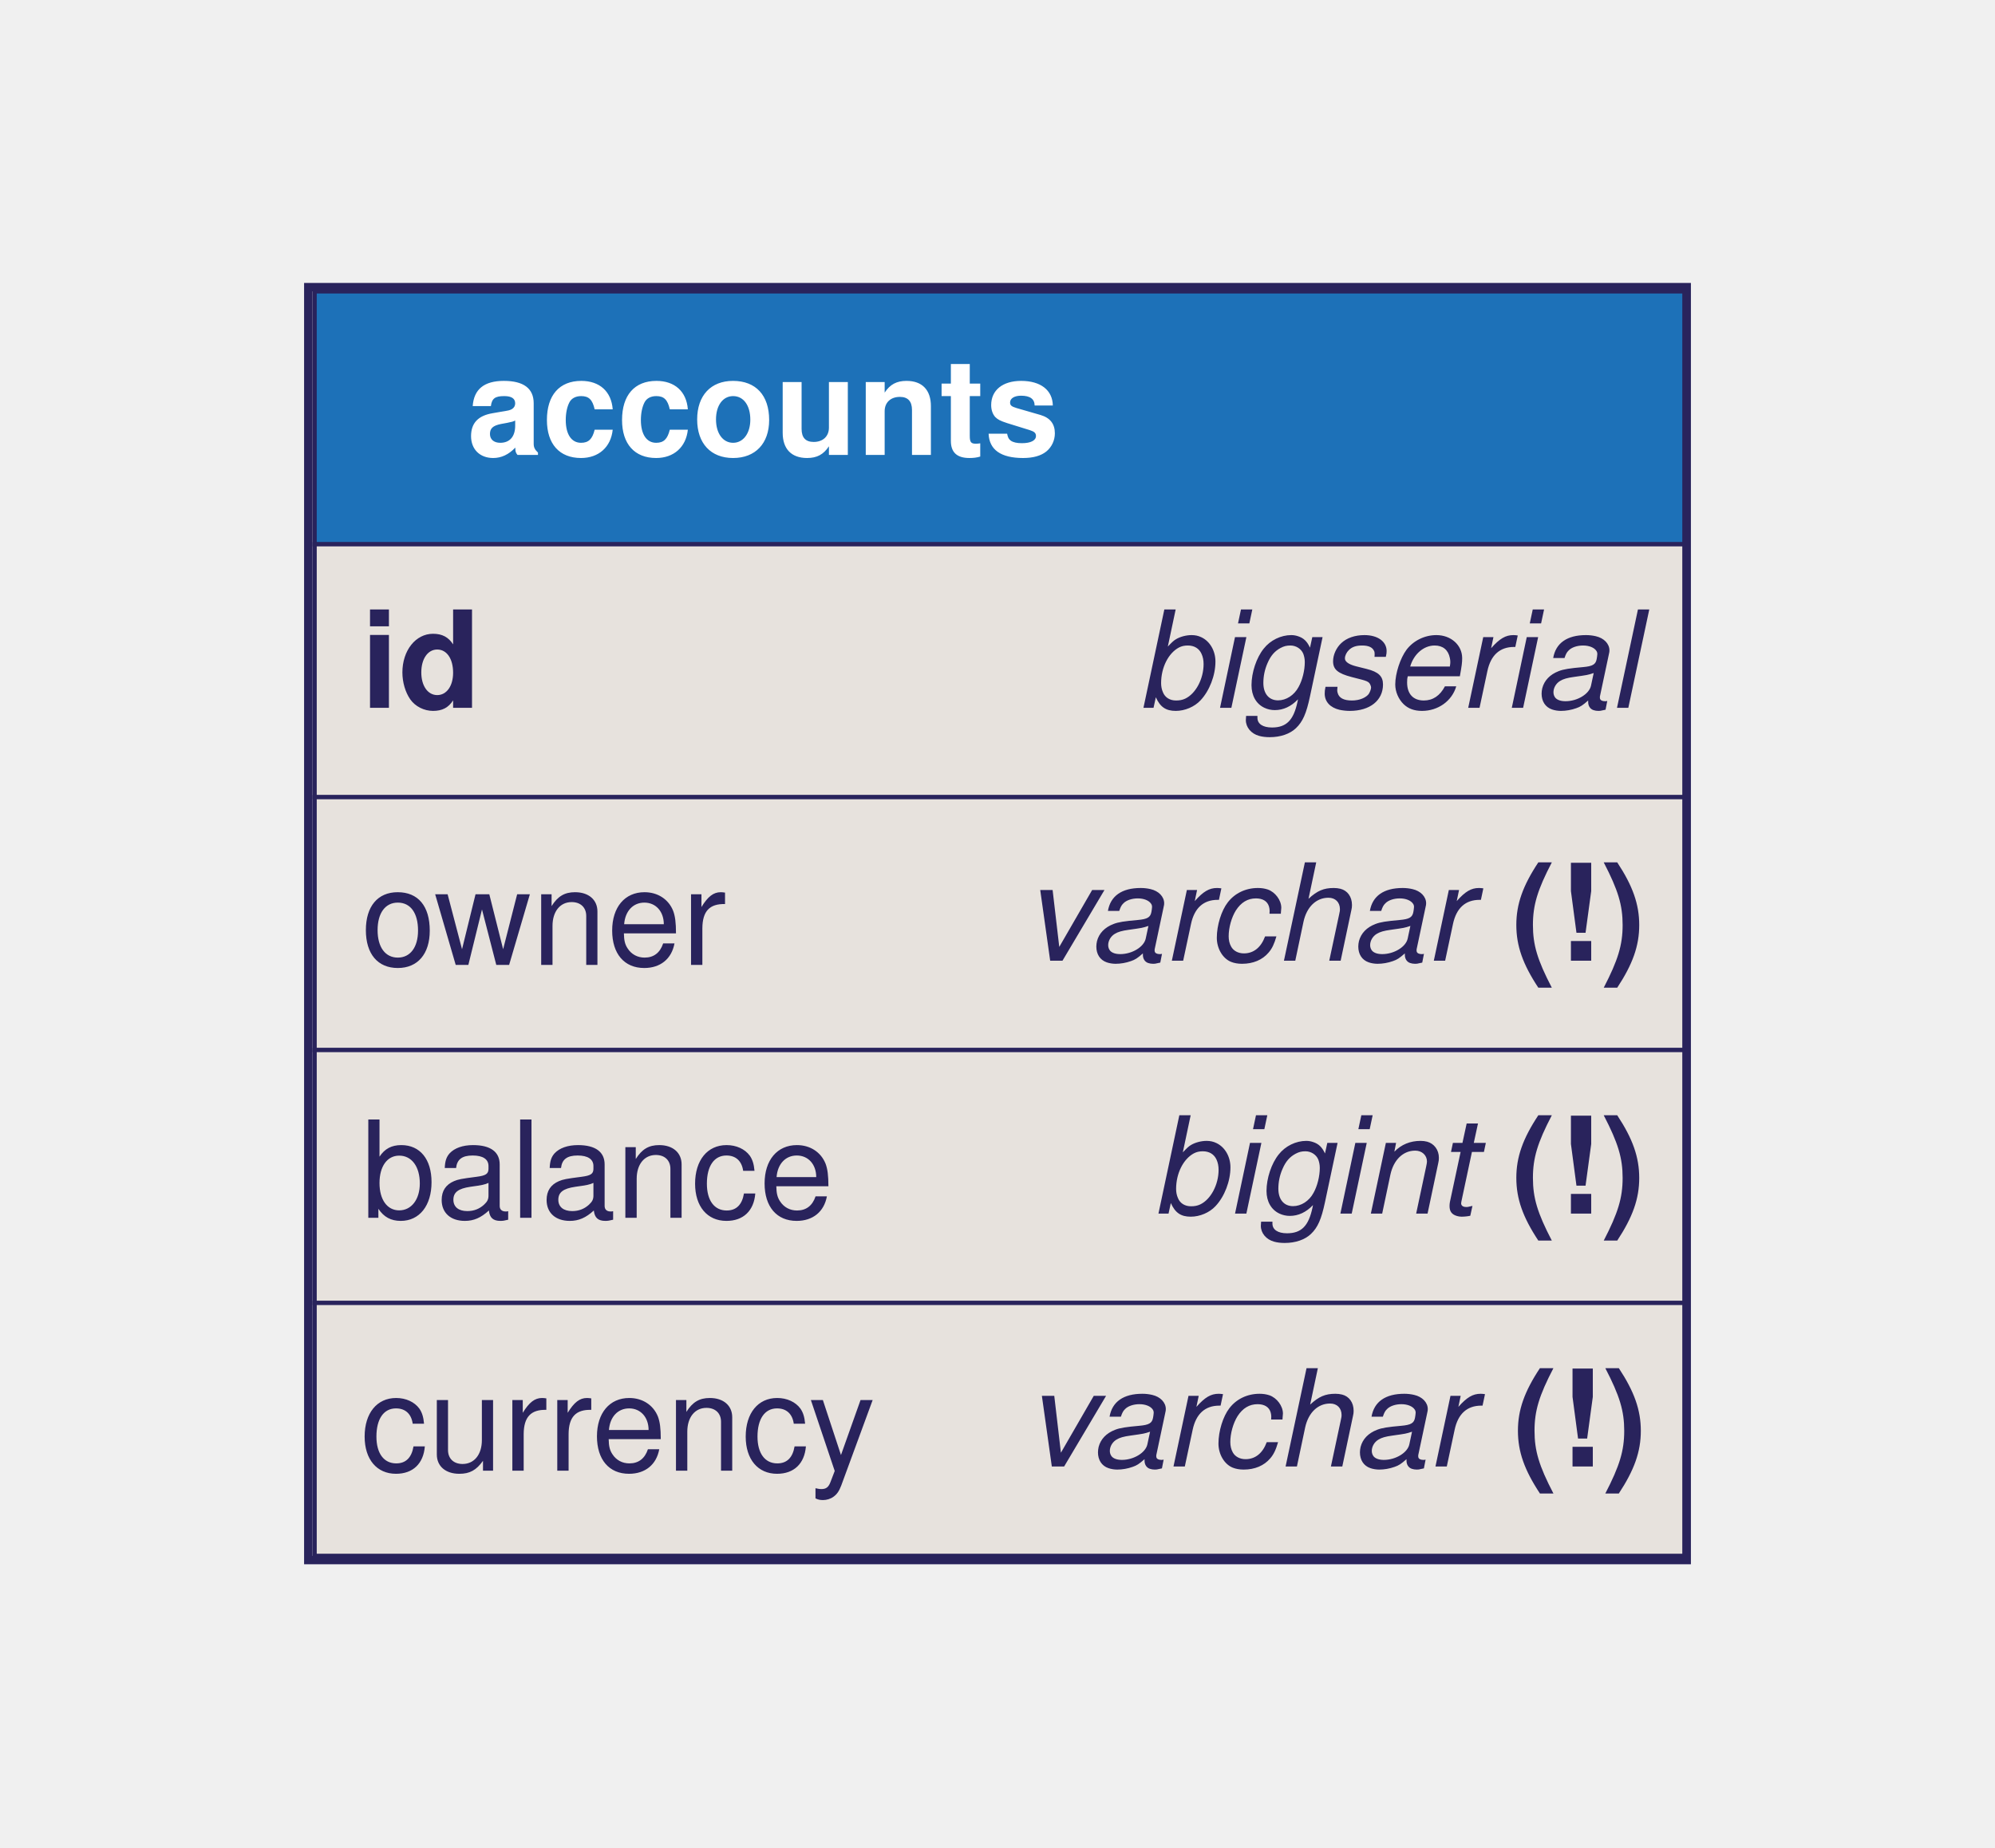
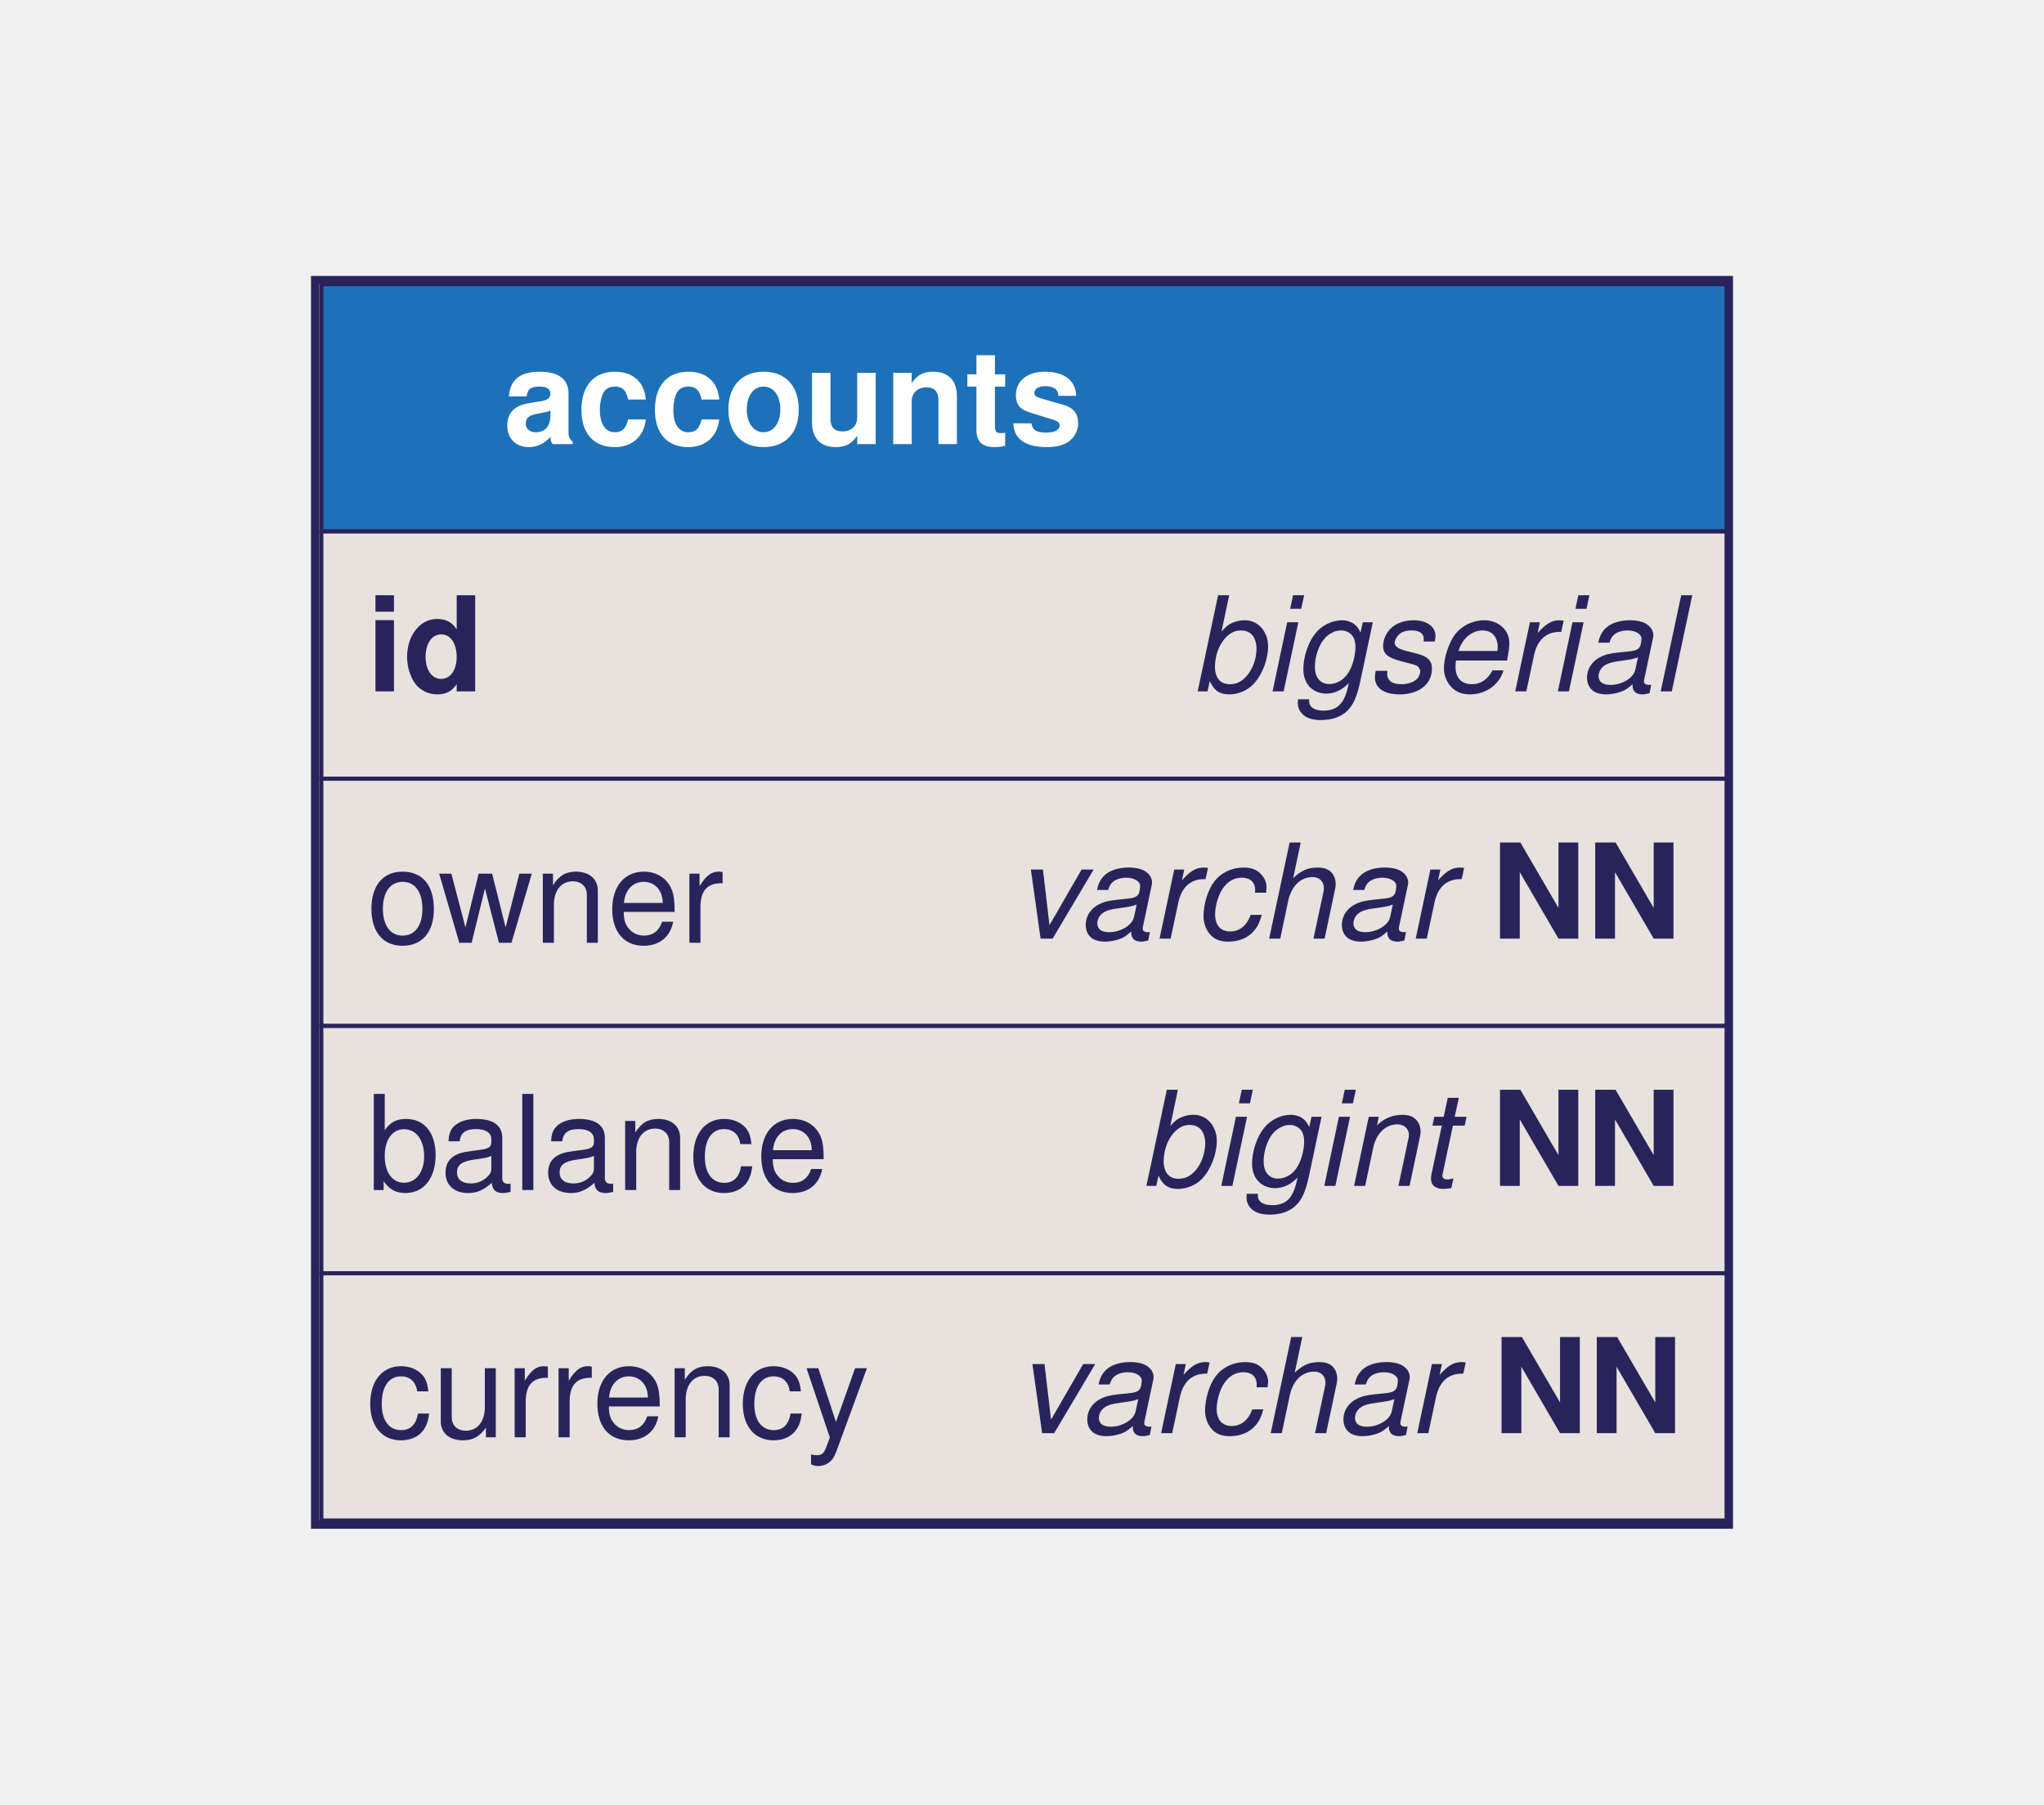
- <svg xmlns="http://www.w3.org/2000/svg" width="473pt" height="438pt" viewBox="0.00 0.00 473.28 437.92">
+ <svg xmlns="http://www.w3.org/2000/svg" width="496pt" height="438pt" viewBox="0.00 0.00 495.90 437.92">
  <g id="graph0" class="graph" transform="scale(1 1) rotate(0) translate(4 433.92)">
    <g id="accounts" class="node">
-       <ellipse fill="none" stroke="black" stroke-width="0" cx="232.64" cy="-214.96" rx="232.78" ry="214.92" />
-       <polygon fill="#1d71b8" stroke="transparent" points="70.64,-304.96 70.64,-364.96 395.64,-364.96 395.64,-304.96 70.64,-304.96" />
-       <polygon fill="none" stroke="#29235c" points="70.64,-304.96 70.64,-364.96 395.64,-364.96 395.64,-304.96 70.64,-304.96" />
-       <text text-anchor="start" x="106.86" y="-326.16" font-family="Helvetica,sans-Serif" font-weight="bold" font-size="32.00" fill="#ffffff">       accounts       </text>
-       <polygon fill="#e7e2dd" stroke="transparent" points="70.64,-244.96 70.64,-304.96 395.64,-304.96 395.64,-244.96 70.64,-244.96" />
-       <polygon fill="none" stroke="#29235c" points="70.64,-244.96 70.64,-304.96 395.64,-304.96 395.64,-244.96 70.64,-244.96" />
-       <text text-anchor="start" x="81.64" y="-266.16" font-family="Helvetica,sans-Serif" font-weight="bold" font-size="32.00" fill="#29235c">id</text>
-       <text text-anchor="start" x="106.53" y="-266.16" font-family="Helvetica,sans-Serif" font-size="32.00" fill="#29235c">    </text>
-       <text text-anchor="start" x="265.53" y="-266.16" font-family="Helvetica,sans-Serif" font-style="italic" font-size="32.00" fill="#29235c">bigserial</text>
-       <polygon fill="#e7e2dd" stroke="transparent" points="70.64,-184.96 70.64,-244.96 395.64,-244.96 395.64,-184.96 70.64,-184.96" />
-       <polygon fill="none" stroke="#29235c" points="70.64,-184.96 70.64,-244.96 395.64,-244.96 395.64,-184.96 70.64,-184.96" />
-       <text text-anchor="start" x="81.64" y="-205.16" font-family="Helvetica,sans-Serif" font-size="32.00" fill="#29235c">owner    </text>
-       <text text-anchor="start" x="238.87" y="-206.16" font-family="Helvetica,sans-Serif" font-style="italic" font-size="32.00" fill="#29235c">varchar</text>
-       <text text-anchor="start" x="345.55" y="-206.16" font-family="Helvetica,sans-Serif" font-size="32.00" fill="#29235c"> </text>
-       <text text-anchor="start" x="354.44" y="-206.16" font-family="Helvetica,sans-Serif" font-weight="bold" font-size="32.00" fill="#29235c">(!)</text>
-       <polygon fill="#e7e2dd" stroke="transparent" points="70.64,-124.96 70.64,-184.96 395.64,-184.96 395.64,-124.96 70.64,-124.96" />
-       <polygon fill="none" stroke="#29235c" points="70.64,-124.96 70.64,-184.96 395.64,-184.96 395.64,-124.96 70.64,-124.96" />
-       <text text-anchor="start" x="81.64" y="-145.16" font-family="Helvetica,sans-Serif" font-size="32.00" fill="#29235c">balance    </text>
-       <text text-anchor="start" x="269.09" y="-146.16" font-family="Helvetica,sans-Serif" font-style="italic" font-size="32.00" fill="#29235c">bigint</text>
-       <text text-anchor="start" x="345.55" y="-146.16" font-family="Helvetica,sans-Serif" font-size="32.00" fill="#29235c"> </text>
-       <text text-anchor="start" x="354.44" y="-146.16" font-family="Helvetica,sans-Serif" font-weight="bold" font-size="32.00" fill="#29235c">(!)</text>
-       <polygon fill="#e7e2dd" stroke="transparent" points="70.64,-64.96 70.64,-124.96 395.64,-124.96 395.64,-64.96 70.64,-64.96" />
-       <polygon fill="none" stroke="#29235c" points="70.64,-64.96 70.64,-124.96 395.64,-124.96 395.64,-64.96 70.64,-64.96" />
-       <text text-anchor="start" x="81.52" y="-85.16" font-family="Helvetica,sans-Serif" font-size="32.00" fill="#29235c">currency    </text>
-       <text text-anchor="start" x="239.26" y="-86.16" font-family="Helvetica,sans-Serif" font-style="italic" font-size="32.00" fill="#29235c">varchar</text>
-       <text text-anchor="start" x="345.93" y="-86.16" font-family="Helvetica,sans-Serif" font-size="32.00" fill="#29235c"> </text>
-       <text text-anchor="start" x="354.82" y="-86.16" font-family="Helvetica,sans-Serif" font-weight="bold" font-size="32.00" fill="#29235c">(!)</text>
-       <polygon fill="none" stroke="#29235c" stroke-width="2" points="69.14,-63.96 69.14,-365.96 396.14,-365.96 396.14,-63.96 69.14,-63.96" />
+       <ellipse fill="none" stroke="black" stroke-width="0" cx="243.95" cy="-214.96" rx="243.9" ry="214.92" />
+       <polygon fill="#1d71b8" stroke="transparent" points="73.95,-304.96 73.95,-364.96 414.95,-364.96 414.95,-304.96 73.95,-304.96" />
+       <polygon fill="none" stroke="#29235c" points="73.95,-304.96 73.95,-364.96 414.95,-364.96 414.95,-304.96 73.95,-304.96" />
+       <text text-anchor="start" x="118.18" y="-326.16" font-family="Helvetica,sans-Serif" font-weight="bold" font-size="32.00" fill="#ffffff">       accounts       </text>
+       <polygon fill="#e7e2dd" stroke="transparent" points="73.95,-244.96 73.95,-304.96 414.95,-304.96 414.95,-244.96 73.95,-244.96" />
+       <polygon fill="none" stroke="#29235c" points="73.95,-244.96 73.95,-304.96 414.95,-304.96 414.95,-244.96 73.95,-244.96" />
+       <text text-anchor="start" x="84.95" y="-266.16" font-family="Helvetica,sans-Serif" font-weight="bold" font-size="32.00" fill="#29235c">id</text>
+       <text text-anchor="start" x="109.84" y="-266.16" font-family="Helvetica,sans-Serif" font-size="32.00" fill="#29235c">    </text>
+       <text text-anchor="start" x="284.84" y="-266.16" font-family="Helvetica,sans-Serif" font-style="italic" font-size="32.00" fill="#29235c">bigserial</text>
+       <polygon fill="#e7e2dd" stroke="transparent" points="73.95,-184.96 73.95,-244.96 414.95,-244.96 414.95,-184.96 73.95,-184.96" />
+       <polygon fill="none" stroke="#29235c" points="73.95,-184.96 73.95,-244.96 414.95,-244.96 414.95,-184.96 73.95,-184.96" />
+       <text text-anchor="start" x="84.95" y="-205.16" font-family="Helvetica,sans-Serif" font-size="32.00" fill="#29235c">owner    </text>
+       <text text-anchor="start" x="242.19" y="-206.16" font-family="Helvetica,sans-Serif" font-style="italic" font-size="32.00" fill="#29235c">varchar</text>
+       <text text-anchor="start" x="348.86" y="-206.16" font-family="Helvetica,sans-Serif" font-size="32.00" fill="#29235c"> </text>
+       <text text-anchor="start" x="357.75" y="-206.16" font-family="Helvetica,sans-Serif" font-weight="bold" font-size="32.00" fill="#29235c">NN</text>
+       <polygon fill="#e7e2dd" stroke="transparent" points="73.95,-124.96 73.95,-184.96 414.95,-184.96 414.95,-124.96 73.95,-124.96" />
+       <polygon fill="none" stroke="#29235c" points="73.95,-124.96 73.95,-184.96 414.95,-184.96 414.95,-124.96 73.95,-124.96" />
+       <text text-anchor="start" x="84.95" y="-145.16" font-family="Helvetica,sans-Serif" font-size="32.00" fill="#29235c">balance    </text>
+       <text text-anchor="start" x="272.4" y="-146.16" font-family="Helvetica,sans-Serif" font-style="italic" font-size="32.00" fill="#29235c">bigint</text>
+       <text text-anchor="start" x="348.86" y="-146.16" font-family="Helvetica,sans-Serif" font-size="32.00" fill="#29235c"> </text>
+       <text text-anchor="start" x="357.75" y="-146.16" font-family="Helvetica,sans-Serif" font-weight="bold" font-size="32.00" fill="#29235c">NN</text>
+       <polygon fill="#e7e2dd" stroke="transparent" points="73.95,-64.96 73.95,-124.96 414.95,-124.96 414.95,-64.96 73.95,-64.96" />
+       <polygon fill="none" stroke="#29235c" points="73.95,-64.96 73.95,-124.96 414.95,-124.96 414.95,-64.96 73.95,-64.96" />
+       <text text-anchor="start" x="84.83" y="-85.16" font-family="Helvetica,sans-Serif" font-size="32.00" fill="#29235c">currency    </text>
+       <text text-anchor="start" x="242.57" y="-86.16" font-family="Helvetica,sans-Serif" font-style="italic" font-size="32.00" fill="#29235c">varchar</text>
+       <text text-anchor="start" x="349.24" y="-86.16" font-family="Helvetica,sans-Serif" font-size="32.00" fill="#29235c"> </text>
+       <text text-anchor="start" x="358.13" y="-86.16" font-family="Helvetica,sans-Serif" font-weight="bold" font-size="32.00" fill="#29235c">NN</text>
+       <polygon fill="none" stroke="#29235c" stroke-width="2" points="72.45,-63.96 72.45,-365.96 415.45,-365.96 415.45,-63.96 72.45,-63.96" />
    </g>
  </g>
</svg>
